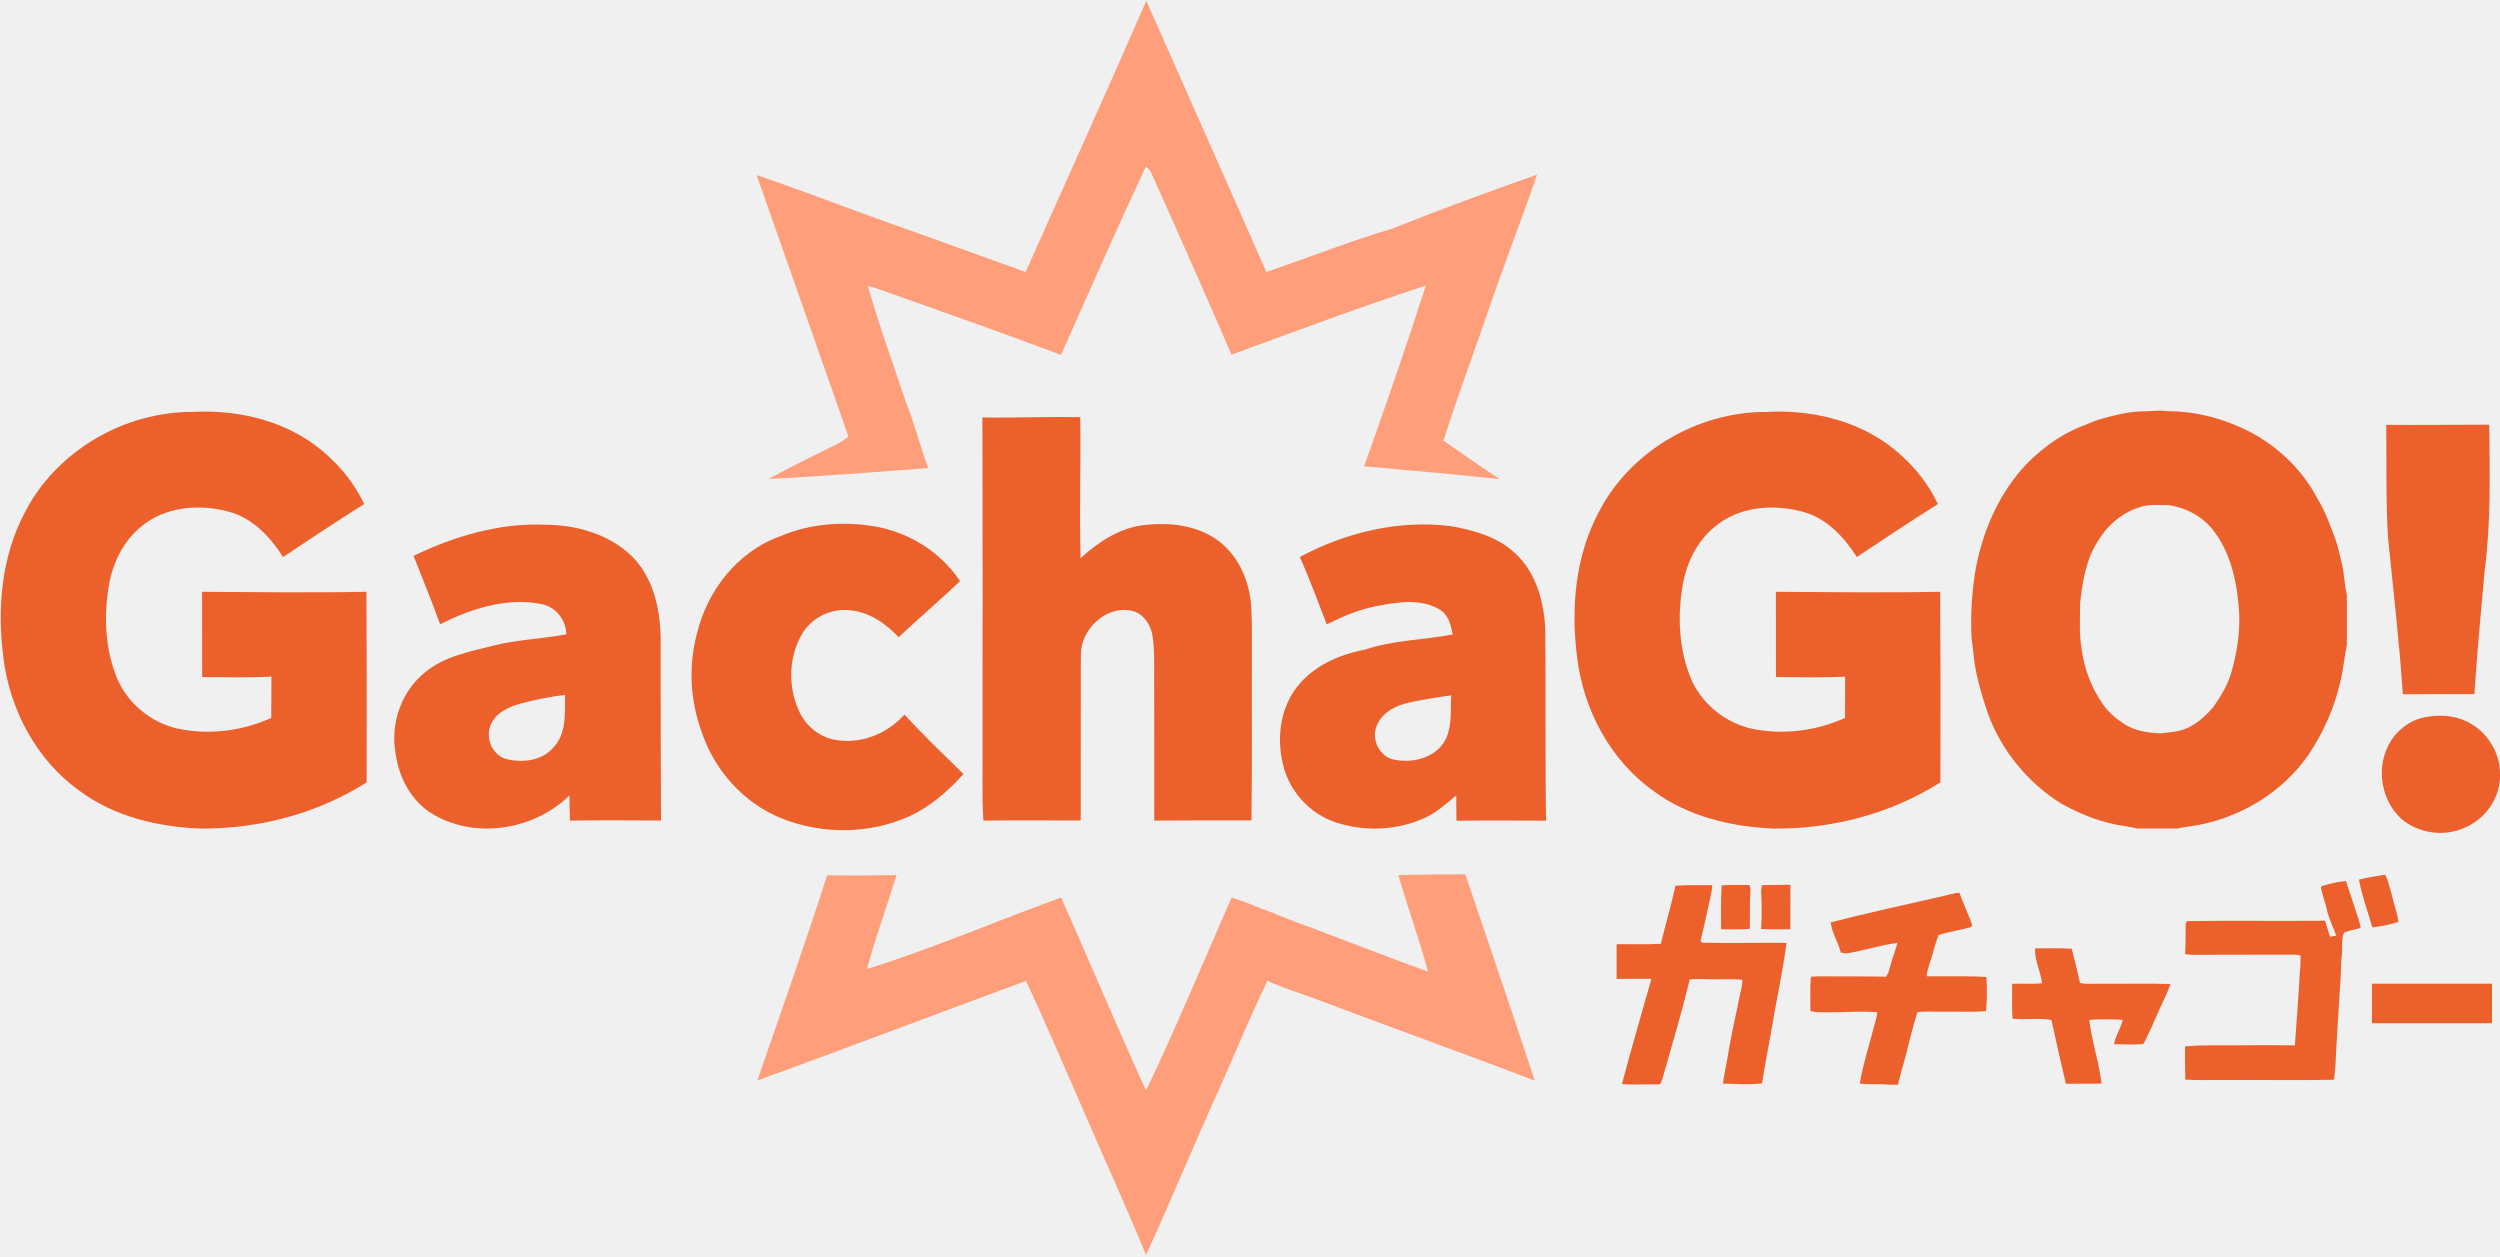
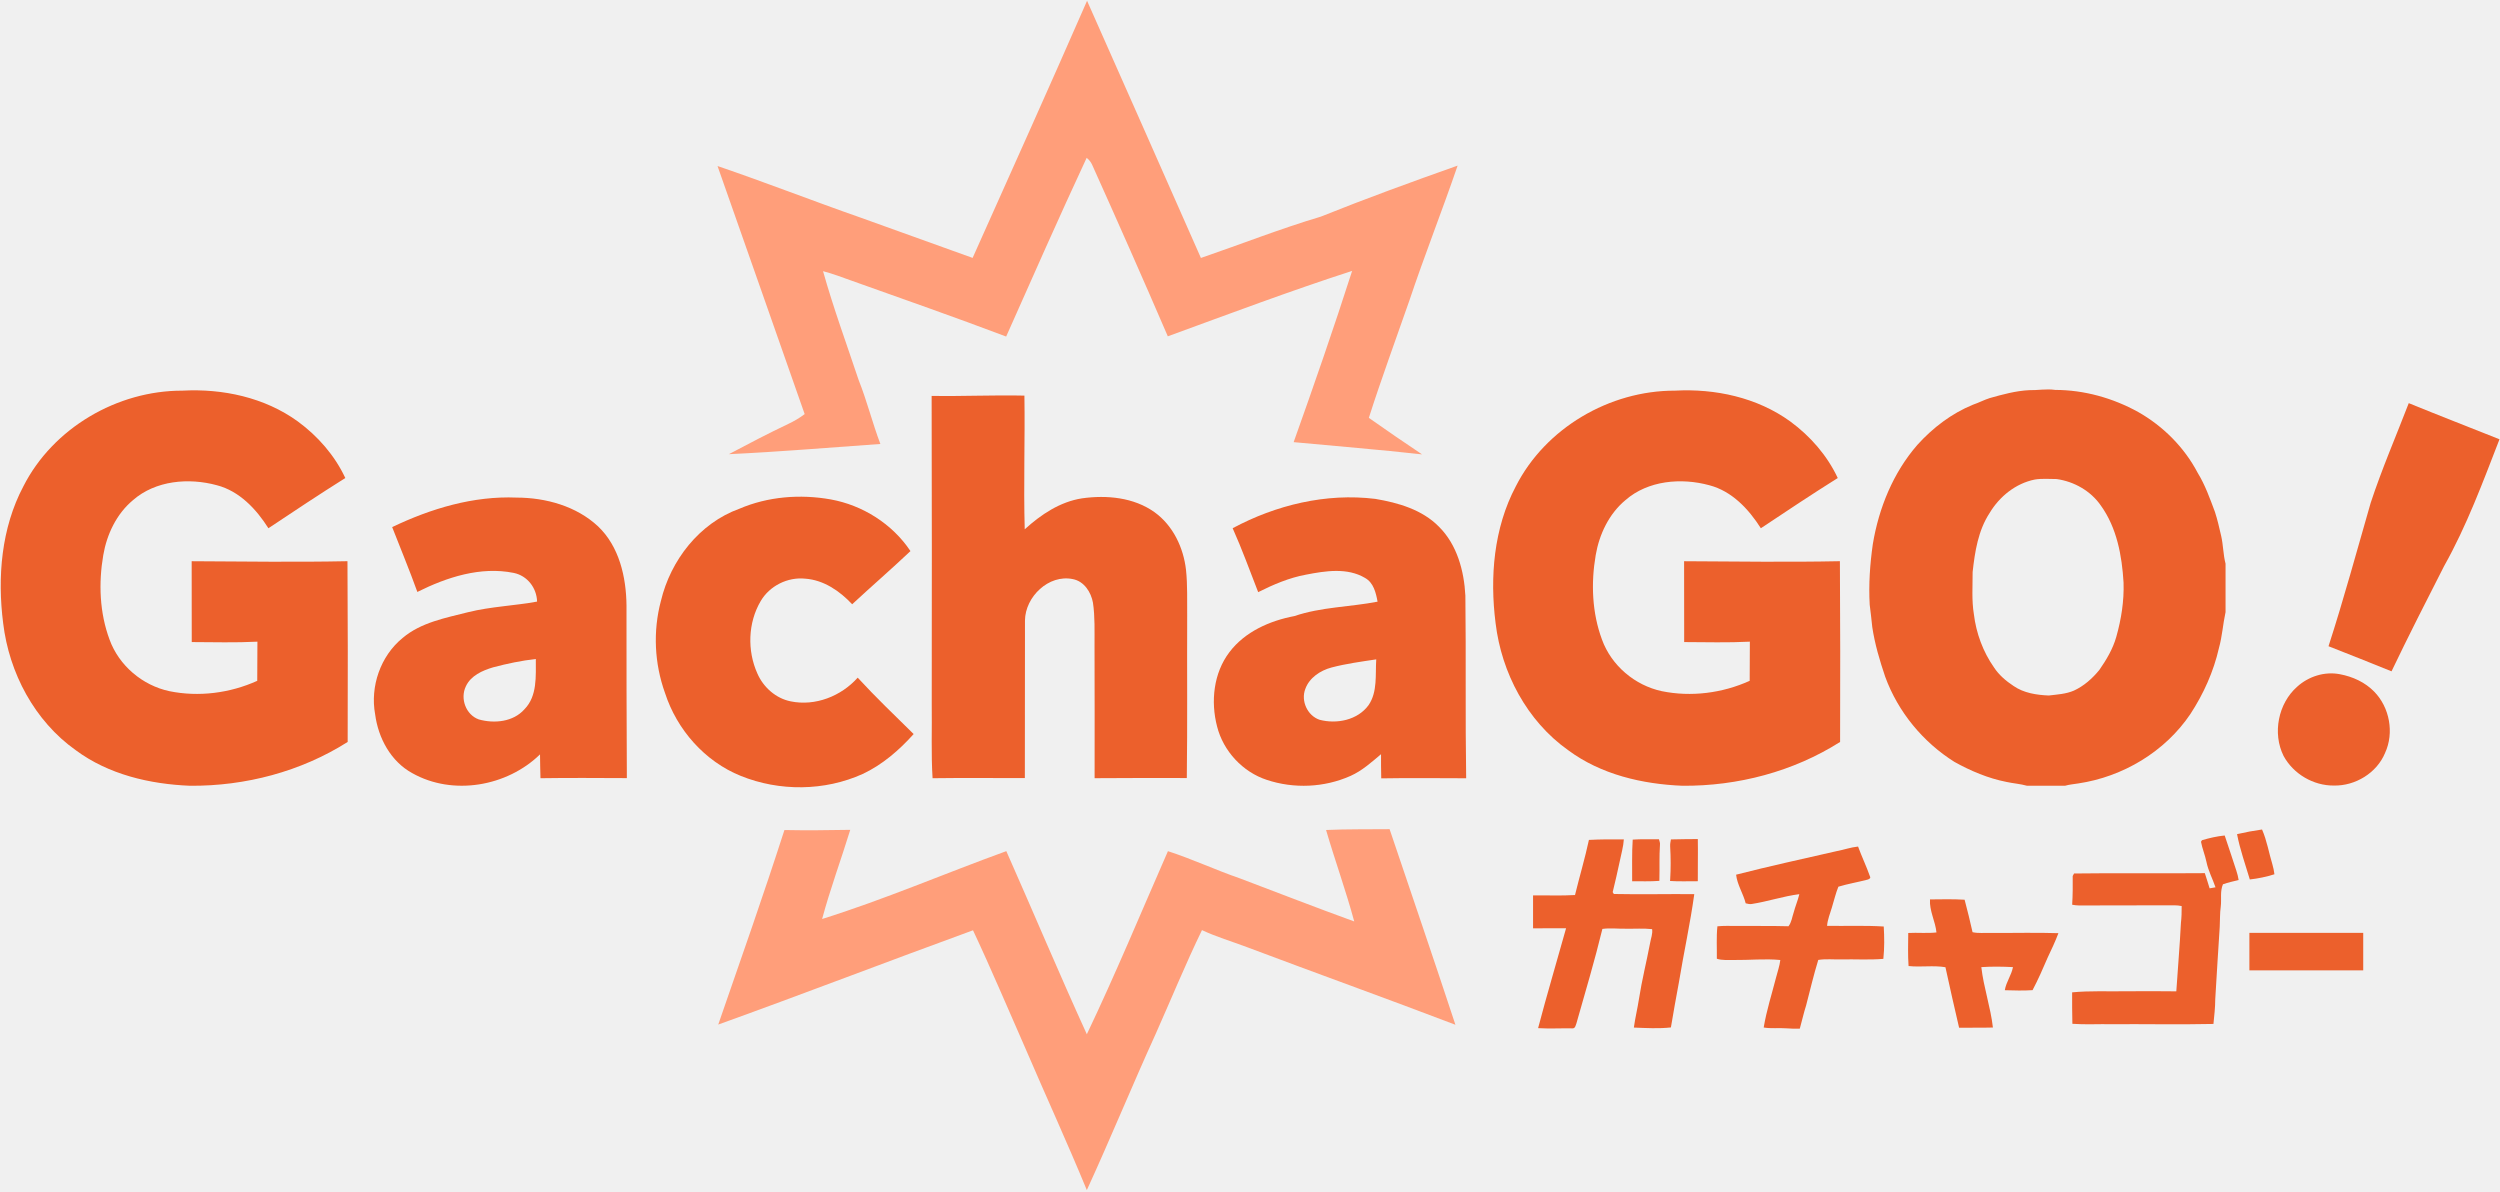
- <svg xmlns="http://www.w3.org/2000/svg" width="1248" height="627" viewBox="0 0 1248 627" fill="none">
+ <svg xmlns="http://www.w3.org/2000/svg" width="1316" height="627" viewBox="0 0 1316 627" fill="none">
  <g clip-path="url(#clip0_61_239)">
    <path d="M511.987 135.76C532.147 90.68 552.454 45.667 572.227 0.413C592.187 45.547 612.307 90.613 632.16 135.787C653.214 128.573 673.947 120.387 695.307 114.027C719.08 104.48 743.147 95.72 767.294 87.173C759.16 110.933 749.907 134.28 741.934 158.093C734.774 178.707 727.2 199.173 720.56 219.96C729.827 226.48 739.16 232.907 748.574 239.187C726.08 236.667 703.507 234.907 680.974 232.747C691.64 202.853 702.067 172.84 711.76 142.6C679.107 153.16 646.974 165.267 614.734 177.04C601.707 146.787 588.36 116.667 574.854 86.627C574.187 85.227 573.24 84.04 572.014 83.093C557.494 114.267 543.614 145.747 529.64 177.16C502.654 166.96 475.44 157.427 448.28 147.747C443.307 145.96 438.36 144.08 433.254 142.747C438.68 162.107 445.64 181.013 452 200.08C456.4 211.093 459.227 222.627 463.427 233.707C436.84 235.573 410.294 237.84 383.667 239.08C393.987 233.6 404.347 228.2 414.907 223.173C417.96 221.733 420.907 220.04 423.574 217.973C408.347 174.44 392.987 130.92 377.707 87.4C403.054 96.027 428 105.827 453.294 114.653C472.854 121.68 492.414 128.72 511.987 135.76Z" fill="#FF9E7A" />
    <path d="M12.28 256.053C27.867 225.307 61.747 205.56 96.027 205.64C117.28 204.48 139.32 209.213 156.747 221.827C167.307 229.56 176.2 239.733 181.773 251.627C168.133 260.213 154.693 269.12 141.293 278.067C134.907 267.987 126.08 258.533 114.16 255.427C99.4 251.4 81.907 252.867 70 263.28C61.333 270.507 56.24 281.253 54.36 292.227C51.827 306.987 52.413 322.56 57.667 336.68C62.627 350.36 74.96 360.773 89.133 363.827C104.613 367 121.04 364.88 135.413 358.387C135.413 351.52 135.467 344.64 135.507 337.773C124 338.36 112.453 338.04 100.933 337.987C100.88 323.8 100.947 309.613 100.893 295.427C128.24 295.573 155.573 295.973 182.907 295.413C183.08 327.133 183.147 358.84 183.013 390.56C158.373 406.187 129.147 413.84 100.053 413.627C78.88 412.773 57.133 407.72 39.853 394.893C18.187 379.533 4.8 354.2 1.667 328.08C-1.427 303.787 0.68 278 12.28 256.053Z" fill="#EC602C" />
    <path d="M797.897 256.053C813.484 225.307 847.364 205.56 881.644 205.64C902.897 204.48 924.937 209.213 942.364 221.827C952.924 229.56 961.817 239.733 967.391 251.627C953.751 260.213 940.311 269.12 926.911 278.067C920.524 267.987 911.697 258.533 899.777 255.427C885.017 251.4 867.524 252.867 855.617 263.28C846.951 270.507 841.857 281.253 839.977 292.227C837.444 306.987 838.031 322.56 843.284 336.68C848.244 350.36 860.577 360.773 874.751 363.827C890.231 367 906.657 364.88 921.031 358.387C921.031 351.52 921.084 344.64 921.124 337.773C909.617 338.36 898.071 338.04 886.551 337.987C886.497 323.8 886.564 309.613 886.511 295.427C913.857 295.573 941.191 295.973 968.524 295.413C968.697 327.133 968.764 358.84 968.631 390.56C943.991 406.187 914.764 413.84 885.671 413.627C864.497 412.773 842.751 407.72 825.471 394.893C803.804 379.533 790.417 354.2 787.284 328.08C784.191 303.787 786.297 278 797.897 256.053Z" fill="#EC602C" />
    <path d="M490.414 208.4C506.694 208.68 522.974 207.88 539.254 208.253C539.601 231.707 538.761 255.2 539.414 278.627C547.947 270.867 557.987 264.12 569.614 262.32C582.601 260.507 596.841 261.813 607.787 269.653C617.507 276.667 623.001 288.307 624.321 300.04C625.161 308 624.841 316.013 624.934 324.013C624.801 352.52 625.107 381.04 624.734 409.56C608.561 409.493 592.374 409.547 576.201 409.64C576.281 386.4 576.174 363.147 576.161 339.907C576.121 332.36 576.441 324.76 575.334 317.267C574.334 311.707 570.681 306 564.787 304.853C552.067 302.16 539.667 314.147 539.547 326.627C539.494 354.28 539.454 381.933 539.481 409.587C523.281 409.613 507.094 409.427 490.907 409.653C490.094 396.68 490.654 383.667 490.467 370.68C490.574 316.573 490.521 262.493 490.414 208.4Z" fill="#EC602C" />
    <path d="M389.24 267.787C404.28 261.347 421.186 260.04 437.213 262.88C454.08 265.907 469.733 275.787 479.266 290.093C469.213 299.613 458.733 308.653 448.586 318.08C442.08 311.147 433.653 305.32 423.906 304.613C414.653 303.64 405.133 308.373 400.426 316.413C393.72 327.773 393.28 342.493 398.653 354.467C401.786 361.733 408.346 367.6 416.186 369.187C429.133 371.88 442.813 366.467 451.493 356.72C460.92 366.987 471.013 376.627 480.946 386.4C473.333 394.88 464.493 402.56 454.093 407.427C434.053 416.48 410.306 416.667 389.96 408.44C371.013 400.827 356.32 384.12 350.066 364.8C344.493 349.32 343.666 332.28 347.893 316.373C352.986 294.92 368.173 275.373 389.24 267.787Z" fill="#EC602C" />
    <path d="M206.44 277.467C226.814 267.707 249.187 260.973 271.974 261.933C287.334 261.973 303.4 266.413 314.827 277.08C325.974 287.707 329.614 303.72 329.787 318.6C329.8 348.933 329.787 379.267 329.974 409.6C314.814 409.547 299.667 409.413 284.507 409.653C284.36 405.467 284.334 401.28 284.267 397.107C266.907 414.027 238.347 419.04 216.974 406.96C205.707 400.8 199.12 388.507 197.48 376.067C194.76 361.373 200.28 345.347 211.907 335.853C221.627 327.6 234.547 325.293 246.534 322.227C258.427 319.293 270.734 318.88 282.72 316.68C282.534 309.467 277.56 303.013 270.387 301.573C252.96 298.053 235.2 303.867 219.694 311.6C215.574 300.107 210.867 288.84 206.44 277.467ZM259.587 351.28C253.96 352.96 247.867 355.613 245.24 361.253C242.107 367.693 245.2 376.253 252.054 378.707C260.2 380.987 270.16 380.04 276.067 373.36C282.92 366.4 282.014 355.867 282.054 346.893C274.454 347.747 266.96 349.333 259.587 351.28Z" fill="#EC602C" />
    <path d="M648.868 278.053C671.668 265.827 698.094 259.427 723.961 262.613C736.028 264.64 748.668 268.28 757.468 277.267C767.001 286.72 770.694 300.493 771.374 313.56C771.761 345.587 771.294 377.64 771.788 409.68C756.881 409.653 741.974 409.467 727.081 409.733C726.988 405.493 726.961 401.253 726.974 397.013C721.934 401.253 716.961 405.76 710.881 408.453C697.134 414.587 681.121 415.28 666.854 410.533C654.148 406.387 643.948 395.387 640.681 382.44C637.241 369.293 638.788 354.32 647.174 343.293C655.334 332.507 668.414 326.76 681.401 324.293C695.521 319.493 710.628 319.533 725.148 316.72C724.294 312.013 723.054 306.733 718.534 304.213C709.174 298.667 697.588 300.533 687.454 302.507C678.614 304.133 670.308 307.693 662.308 311.707C657.908 300.453 653.814 289.08 648.868 278.053ZM700.908 351.373C695.028 352.947 689.188 356.773 687.094 362.72C684.721 368.96 688.188 376.653 694.548 378.867C703.614 381.293 714.668 379.093 720.428 371.173C725.214 364.147 723.921 355.133 724.454 347.093C716.561 348.28 708.628 349.347 700.908 351.373Z" fill="#EC602C" />
    <path d="M698.04 436.907C709.173 436.4 720.333 436.6 731.48 436.467C743.067 470.773 754.8 505.04 766.133 539.44C729.613 525.493 692.827 512.307 656.253 498.52C648.413 495.56 640.32 493.187 632.72 489.613C624.013 507.573 616.44 526.107 608.307 544.347C595.907 571.573 584.587 599.28 572.107 626.467C561.827 601.52 550.573 576.987 539.92 552.2C530.72 531.347 521.893 510.32 512.187 489.707C467.413 506.04 422.933 523.187 378.08 539.333C389.88 505.267 401.88 471.253 412.92 436.933C424.467 437.173 436.027 437.013 447.573 436.827C442.747 452.507 437.027 467.907 432.76 483.76C465.64 473.467 497.347 459.773 529.72 448.04C543.947 480.12 557.533 512.493 572.107 544.427C587.24 512.707 600.693 480.227 614.8 448.053C627.64 452.213 639.907 457.973 652.68 462.373C672.733 469.947 692.707 477.747 712.867 485.053C708.493 468.84 702.747 453.027 698.04 436.907Z" fill="#FF9E7A" />
    <path d="M1177.58 439.09C1181.93 438.077 1186.32 437.273 1190.74 436.646C1193.31 442.509 1194.32 448.878 1196.18 454.975C1196.71 456.678 1197.02 458.445 1197.26 460.217C1193.05 461.547 1188.69 462.465 1184.3 462.946C1181.95 455.032 1179.14 447.206 1177.58 439.09Z" fill="#EC602C" />
    <path d="M1159.13 442.28C1163.02 441.128 1167.02 440.197 1171.08 439.805C1173.21 445.953 1175.15 452.17 1177.22 458.343C1177.76 459.939 1178.15 461.585 1178.42 463.25C1175.65 463.927 1172.85 464.516 1170.16 465.491C1168.55 469.195 1169.49 473.323 1169.01 477.223C1168.5 480.782 1168.67 484.384 1168.46 487.961C1167.56 500.611 1166.94 513.274 1166.11 525.93C1166.11 530.305 1165.58 534.655 1165.16 539.005C1147.23 539.391 1129.28 539.024 1111.35 539.131C1104.54 539.017 1097.7 539.416 1090.9 538.935C1090.75 533.42 1090.77 527.9 1090.77 522.379C1100.12 521.467 1109.53 521.961 1118.91 521.809C1127.81 521.764 1136.71 521.695 1145.61 521.84C1146.38 509.887 1147.44 497.946 1148.03 485.98C1148.38 482.978 1148.46 479.965 1148.43 476.951C1147.18 476.717 1145.93 476.539 1144.66 476.552C1127.9 476.666 1111.15 476.521 1094.39 476.641C1093.18 476.641 1091.98 476.451 1090.79 476.248C1091.12 471.215 1091.11 466.175 1091.07 461.135C1091.24 460.806 1091.6 460.141 1091.78 459.806C1114.72 459.495 1137.68 459.837 1160.62 459.628C1161.53 462.269 1162.28 464.959 1163.14 467.619C1164.18 467.448 1165.21 467.277 1166.24 467.08C1164.72 462.585 1162.41 458.375 1161.48 453.69C1160.72 450.106 1159.29 446.706 1158.6 443.11C1158.73 442.901 1158.99 442.489 1159.13 442.28Z" fill="#EC602C" />
    <rect x="1184.08" y="491.058" width="59.92" height="19.738" fill="#EC602C" />
    <path d="M836.411 442.129C842.53 441.812 848.661 441.787 854.792 441.85C854.547 445.712 853.427 449.441 852.673 453.215C851.503 458.711 850.252 464.181 848.919 469.632C849.076 469.873 849.378 470.354 849.529 470.595C863.64 470.898 877.757 470.544 891.868 470.671C889.73 486.208 886.335 501.536 883.794 517.01C882.323 524.943 880.889 532.882 879.562 540.841C873.098 541.563 866.551 541.158 860.062 540.917C860.747 535.903 861.954 530.989 862.728 525.988C864.269 516.022 866.746 506.24 868.626 496.338C869.016 493.945 870.06 491.545 869.67 489.095C865.136 488.601 860.558 488.956 856.006 488.873C851.836 488.981 847.648 488.386 843.498 488.987C839.455 505.651 834.537 522.081 829.865 538.568C829.475 539.587 829.236 541.373 827.821 541.335C821.765 541.215 815.703 541.588 809.654 541.215C814.276 523.613 819.501 506.17 824.381 488.639C818.583 488.652 812.792 488.595 807 488.69V471.354C814.357 471.228 821.734 471.601 829.085 471.145C831.449 461.452 834.311 451.885 836.411 442.129Z" fill="#EC602C" />
    <path d="M859.456 441.971C864.059 441.654 868.675 441.825 873.284 441.8C873.535 442.781 873.969 443.75 873.8 444.788C873.372 450.86 873.674 456.957 873.504 463.035L873.491 463.687C868.731 464.067 863.939 463.858 859.166 463.902C859.223 456.596 858.971 449.264 859.456 441.971Z" fill="#EC602C" />
    <path d="M879.575 441.869C884.291 441.686 889.014 441.768 893.73 441.679C893.881 449.074 893.661 456.476 893.724 463.877C888.85 463.839 883.97 464.086 879.109 463.744L879.179 463.016C879.543 457.204 879.512 451.354 879.172 445.541C879.097 444.3 879.361 443.078 879.575 441.869Z" fill="#EC602C" />
-     <path d="M966.788 448.042C970.574 447.339 974.233 446.01 978.082 445.624C980.019 450.936 982.49 456.039 984.358 461.37C984.961 462.313 983.66 462.914 982.955 463.066C977.9 464.39 972.73 465.238 967.725 466.758C966.279 470.31 965.43 474.058 964.298 477.717C963.38 480.908 962.021 484.011 961.776 487.366C971.718 487.537 981.679 487.081 991.602 487.714C991.935 493.381 991.992 499.098 991.394 504.746C984.037 505.373 976.623 504.872 969.24 505.031C965.203 505.145 961.135 504.657 957.135 505.309C954.708 513.217 952.815 521.277 950.734 529.28C949.444 533.3 948.558 537.435 947.407 541.499C945.049 541.556 942.684 541.493 940.339 541.309C936.365 541.005 932.353 541.544 928.41 540.885C929.894 531.926 932.692 523.259 934.943 514.477C935.698 511.432 936.805 508.475 937.157 505.341C929.007 504.562 920.807 505.449 912.638 505.341C909.67 505.259 906.614 505.639 903.747 504.682C903.835 498.991 903.438 493.273 904.042 487.607C907.318 487.29 910.613 487.404 913.902 487.411C923.09 487.499 932.277 487.322 941.458 487.581C943.106 485.505 943.345 482.744 944.2 480.307C945.049 477.052 946.401 473.963 947.168 470.689C938.698 471.766 930.548 474.558 922.109 475.862C921.033 476.058 919.971 475.742 918.927 475.501C917.644 470.348 914.462 465.751 913.89 460.433C931.428 455.931 949.136 452.088 966.788 448.042Z" fill="#EC602C" />
+     <path d="M966.788 448.042C970.574 447.339 974.233 446.01 978.082 445.624C980.019 450.936 982.49 456.039 984.358 461.37C984.961 462.313 983.66 462.914 982.955 463.066C977.9 464.39 972.73 465.238 967.725 466.758C966.279 470.31 965.43 474.058 964.298 477.717C963.38 480.908 962.021 484.011 961.776 487.366C971.718 487.537 981.679 487.081 991.602 487.714C991.935 493.381 991.992 499.098 991.394 504.746C984.037 505.373 976.623 504.872 969.24 505.031C965.203 505.145 961.135 504.657 957.135 505.309C954.708 513.217 952.815 521.277 950.734 529.28C949.444 533.3 948.558 537.435 947.407 541.499C945.049 541.556 942.684 541.493 940.339 541.309C936.365 541.006 932.353 541.544 928.41 540.885C929.894 531.926 932.692 523.259 934.943 514.477C935.698 511.432 936.805 508.475 937.157 505.341C929.007 504.562 920.807 505.449 912.638 505.341C909.67 505.259 906.614 505.639 903.747 504.682C903.835 498.991 903.438 493.273 904.042 487.607C907.318 487.29 910.613 487.404 913.902 487.411C923.09 487.499 932.277 487.322 941.458 487.581C943.106 485.505 943.345 482.744 944.2 480.307C945.049 477.052 946.401 473.963 947.168 470.689C938.698 471.766 930.548 474.558 922.109 475.862C921.033 476.058 919.971 475.742 918.927 475.501C917.644 470.348 914.462 465.751 913.89 460.433C931.428 455.931 949.136 452.088 966.788 448.042Z" fill="#EC602C" />
    <path d="M1015.95 473.45C1022.02 473.393 1028.11 473.234 1034.17 473.608C1035.71 479.275 1037.04 484.985 1038.35 490.709C1041.48 491.399 1044.7 490.994 1047.87 491.095C1059.76 491.184 1071.67 490.829 1083.55 491.222C1081.9 495.635 1079.86 499.883 1077.86 504.144C1075.4 509.912 1072.86 515.661 1069.94 521.214C1065.08 521.555 1060.19 521.378 1055.33 521.252C1056.02 516.94 1058.84 513.35 1059.62 509.089C1054.08 508.804 1048.51 508.715 1042.97 509.095C1044.19 519.827 1047.85 530.153 1049.07 540.891C1043.14 541.056 1037.21 540.923 1031.27 540.999C1028.77 530.407 1026.42 519.776 1024.08 509.146C1017.68 508.057 1011.12 509.228 1004.67 508.519C1004.25 502.726 1004.46 496.914 1004.5 491.121C1009.45 490.848 1014.42 491.386 1019.36 490.842C1018.76 484.954 1015.56 479.433 1015.95 473.45Z" fill="#EC602C" />
-     <path d="M1047.41 209.549C1054.17 207.638 1061.02 205.755 1068.06 205.39C1072.67 205.486 1077.27 204.576 1081.87 205.252C1097.08 205.272 1112.21 209.508 1125.51 216.86C1138.68 224.317 1149.83 235.477 1156.87 248.921C1160.81 255.329 1163.31 262.454 1165.94 269.462C1167.29 273.587 1168.23 277.829 1169.21 282.051C1170.34 286.886 1170.27 291.928 1171.53 296.736V322.216C1170.15 328.486 1169.78 334.963 1168.04 341.164C1165.23 353.518 1159.97 365.216 1153.06 375.804C1139.7 395.69 1117.49 408.94 1093.9 412.417C1091.62 412.81 1089.3 412.948 1087.08 413.61H1066.97C1063.46 412.624 1059.79 412.396 1056.25 411.617C1046.59 409.727 1037.43 405.837 1028.86 401.091C1012.24 390.668 999.116 374.714 992.38 356.27C989.477 347.71 986.884 338.991 985.553 330.024C985.208 326.106 984.65 322.209 984.209 318.305C983.609 307.641 984.347 296.963 985.857 286.403C989.008 267.379 996.593 248.769 1009.34 234.139C1017.46 225.165 1027.31 217.64 1038.55 213.039C1041.57 212.039 1044.38 210.501 1047.41 209.549ZM1071.11 252.432C1061.06 254.453 1052.51 261.371 1047.32 270.062C1041.29 279.278 1039.57 290.417 1038.39 301.143C1038.41 308.51 1037.85 315.946 1039.04 323.25C1040.25 333.273 1043.84 343.074 1049.65 351.345C1052.27 355.359 1055.97 358.477 1059.93 361.091C1065.33 364.823 1072.05 365.844 1078.46 366.113C1082.94 365.575 1087.57 365.34 1091.77 363.505C1097.03 361.071 1101.45 357.125 1105.09 352.662C1108.82 347.317 1112.21 341.612 1114 335.301C1116.63 326.003 1118.16 316.346 1117.84 306.675C1117 292.549 1114.33 277.85 1105.89 266.131C1100.58 258.419 1091.78 253.446 1082.58 252.17C1078.76 252.156 1074.89 251.811 1071.11 252.432Z" fill="#EC602C" />
-     <path d="M1191.21 212.08C1208.34 212.213 1225.49 212 1242.62 212C1242.88 236.307 1243.53 260.72 1240.33 284.88C1238.45 305.413 1236.57 325.947 1235.21 346.52C1223.3 346.52 1211.41 346.427 1199.5 346.573C1197.74 320.387 1194.69 294.32 1192.09 268.213C1190.93 249.533 1191.45 230.8 1191.21 212.08Z" fill="#EC602C" />
-     <path d="M1210.54 358.027C1217.22 356.707 1224.42 357.027 1230.72 359.84C1241.34 364.52 1248.62 376.053 1248.01 387.693C1247.89 399.067 1239.92 409.653 1229.37 413.613C1219.37 417.733 1207.28 415.867 1198.98 408.973C1189.06 400.107 1186.09 384.387 1192.09 372.507C1195.62 365.227 1202.53 359.547 1210.54 358.027Z" fill="#EC602C" />
+     <path d="M1047.41 209.549C1054.17 207.638 1061.02 205.755 1068.06 205.39C1072.67 205.486 1077.27 204.576 1081.87 205.252C1097.08 205.272 1112.21 209.508 1125.51 216.86C1138.68 224.317 1149.83 235.477 1156.87 248.921C1160.81 255.329 1163.31 262.454 1165.94 269.462C1167.29 273.587 1168.23 277.829 1169.21 282.051C1170.34 286.886 1170.27 291.928 1171.53 296.736V322.216C1170.15 328.486 1169.78 334.963 1168.04 341.164C1165.23 353.518 1159.97 365.216 1153.06 375.804C1139.7 395.69 1117.49 408.94 1093.9 412.417C1091.62 412.81 1089.3 412.948 1087.08 413.61H1066.97C1063.46 412.624 1059.79 412.396 1056.25 411.617C1046.59 409.727 1037.43 405.837 1028.86 401.091C1012.24 390.668 999.116 374.714 992.38 356.27C989.477 347.71 986.884 338.991 985.553 330.024C985.208 326.106 984.65 322.209 984.209 318.305C983.609 307.641 984.347 296.963 985.857 286.403C989.008 267.379 996.593 248.769 1009.34 234.139C1017.46 225.165 1027.31 217.64 1038.55 213.039C1041.57 212.039 1044.38 210.501 1047.41 209.549ZM1071.11 252.432C1061.06 254.453 1052.51 261.371 1047.32 270.062C1041.29 279.278 1039.57 290.417 1038.39 301.143C1038.41 308.51 1037.85 315.946 1039.04 323.25C1040.25 333.273 1043.84 343.074 1049.65 351.345C1052.27 355.359 1055.97 358.477 1059.93 361.091C1065.33 364.823 1072.05 365.844 1078.46 366.113C1082.94 365.575 1087.57 365.34 1091.77 363.505C1097.03 361.07 1101.45 357.125 1105.09 352.662C1108.82 347.317 1112.21 341.612 1114 335.301C1116.63 326.003 1118.16 316.346 1117.84 306.675C1117 292.549 1114.33 277.85 1105.89 266.131C1100.58 258.419 1091.78 253.446 1082.58 252.17C1078.76 252.156 1074.89 251.811 1071.11 252.432Z" fill="#EC602C" />
+     <path d="M1267.97 212.218C1283.83 218.704 1299.83 224.873 1315.73 231.235C1306.94 253.897 1298.48 276.808 1286.54 298.052C1277.17 316.419 1267.8 334.787 1258.9 353.384C1247.84 348.963 1236.84 344.46 1225.73 340.175C1233.82 315.207 1240.66 289.87 1247.94 264.665C1253.8 246.889 1261.24 229.689 1267.97 212.218Z" fill="#EC602C" />
+     <path d="M1231.72 354.908C1238.42 356.163 1244.98 359.134 1249.78 364.083C1257.91 372.374 1260.39 385.786 1255.49 396.366C1251.16 406.882 1239.83 413.751 1228.56 413.511C1217.75 413.624 1207.21 407.4 1202.07 397.92C1196.15 386.004 1199.23 370.303 1209.21 361.501C1215.2 356.053 1223.72 353.344 1231.72 354.908Z" fill="#EC602C" />
  </g>
  <defs>
    <clipPath id="clip0_61_239">
-       <rect width="1248" height="627" fill="white" />
+       <rect width="1316" height="627" fill="white" />
    </clipPath>
  </defs>
</svg>
